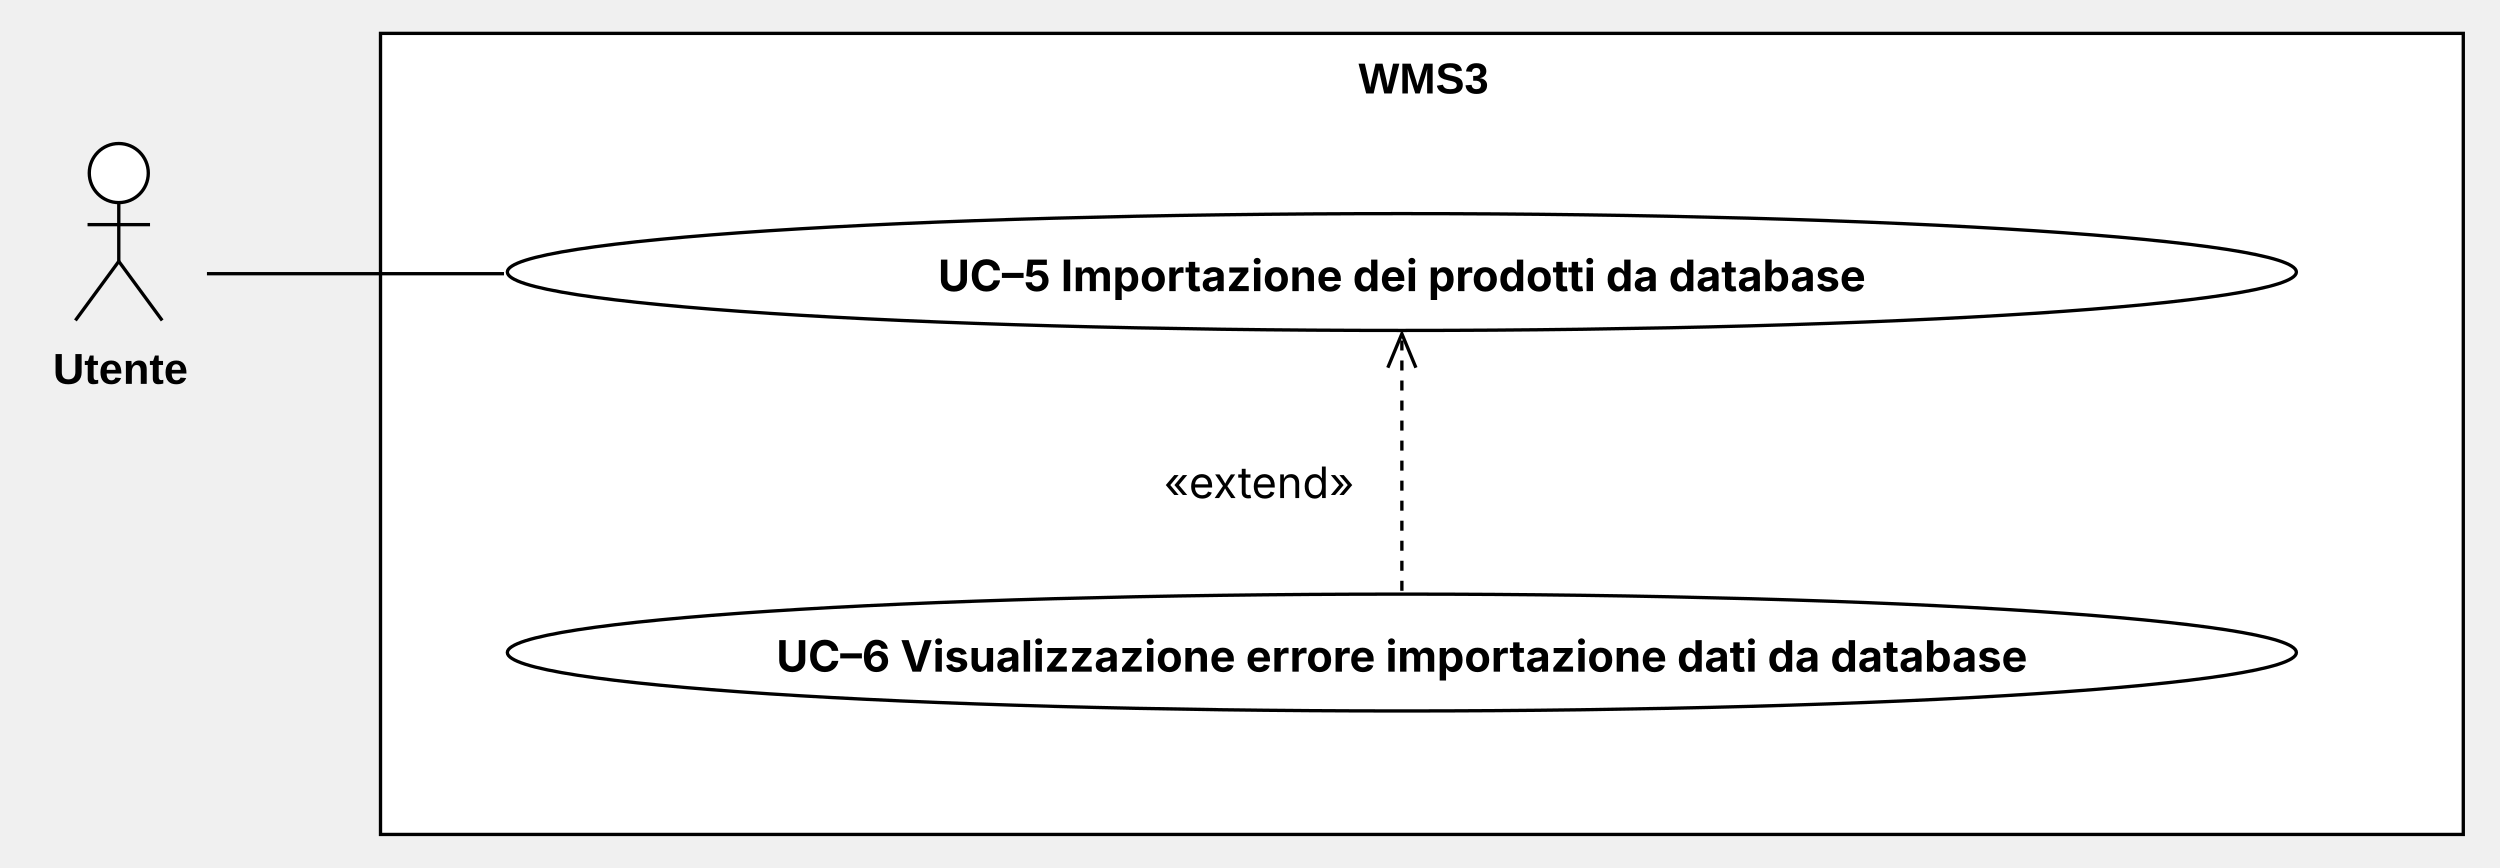
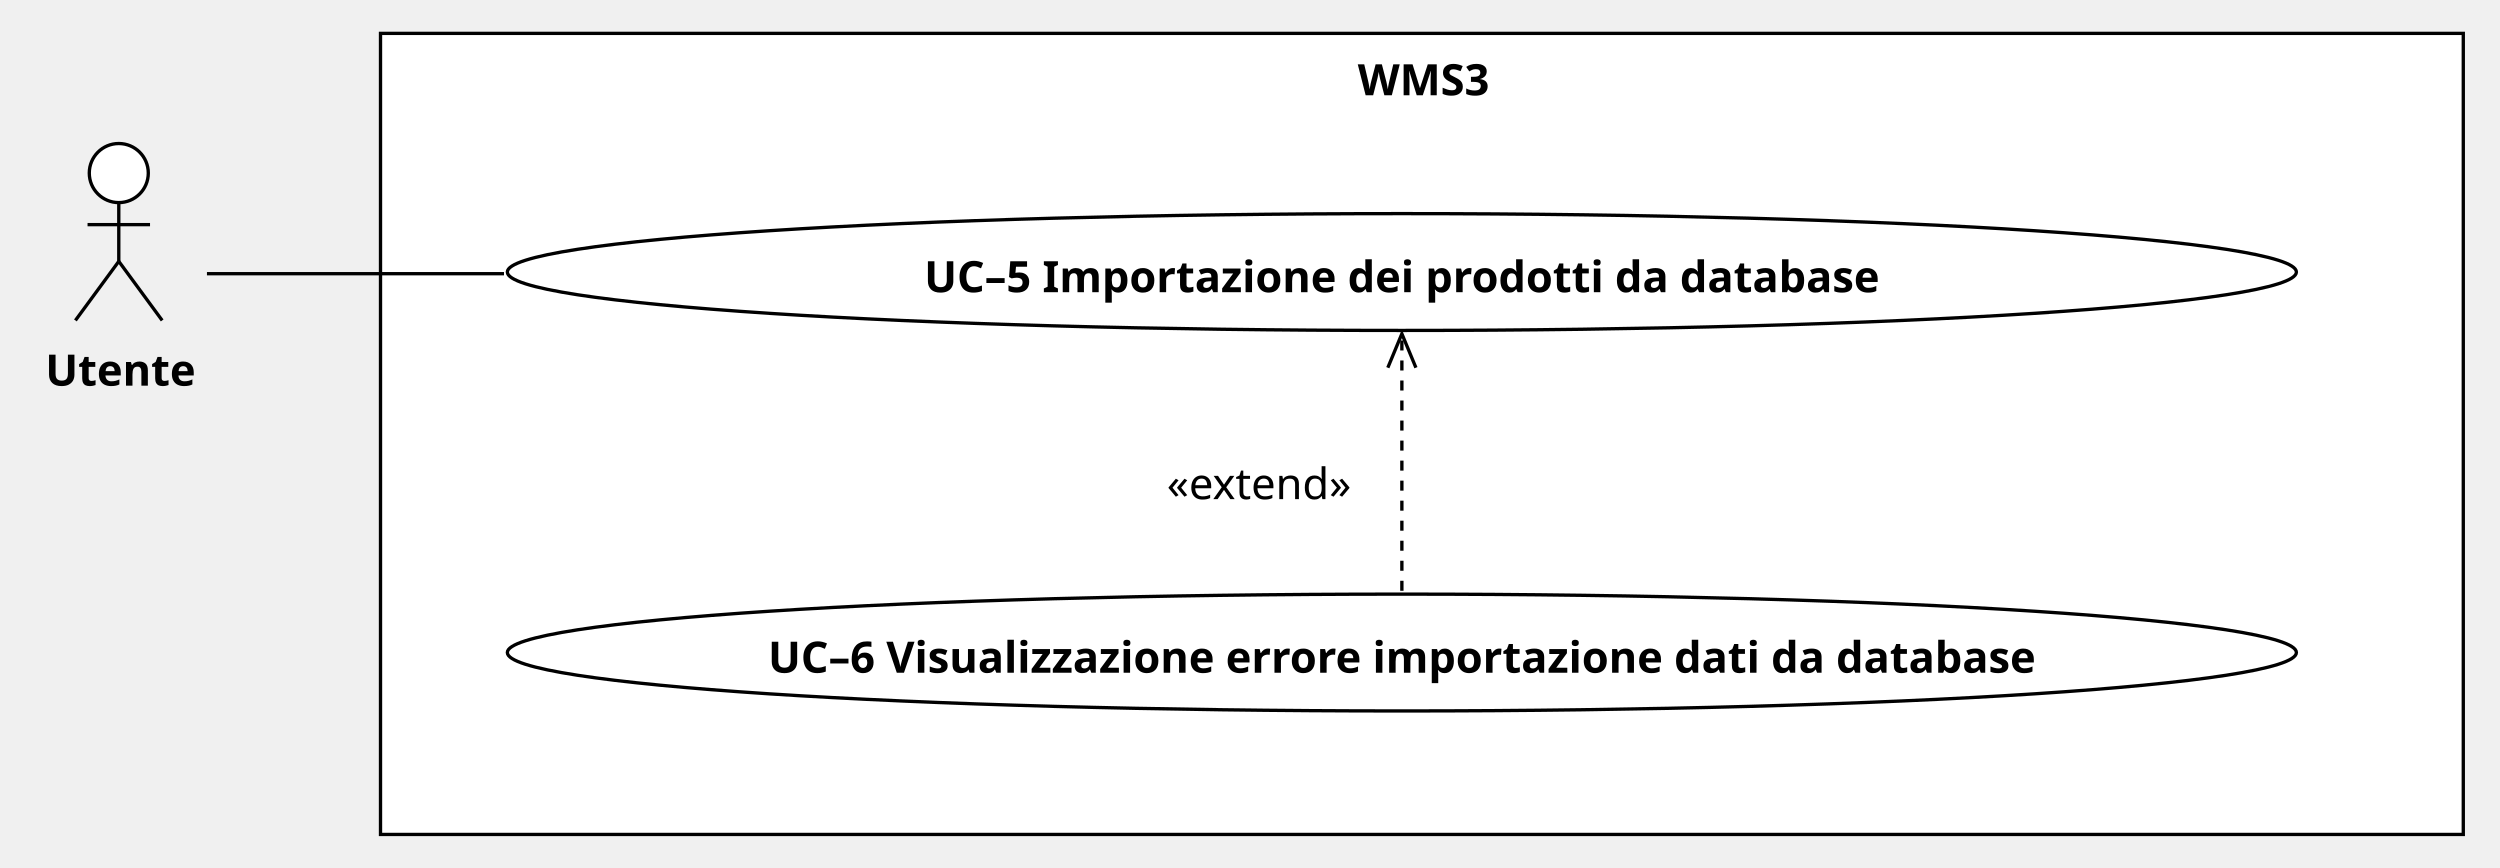
<svg xmlns="http://www.w3.org/2000/svg" version="1.1" width="749" height="260">
  <defs />
  <g>
    <g>
      <rect fill="#ffffff" stroke="none" x="168" y="88" width="624" height="240" transform="matrix(1 0 0 1 -54 -78)" />
    </g>
    <g>
      <path fill="none" stroke="#000000" paint-order="fill stroke markers" d=" M 114 10 L 738 10 L 738 250 L 114 250 L 114 10 Z Z" stroke-miterlimit="10" stroke-dasharray="" />
    </g>
    <g>
      <g>
        <path fill="none" stroke="none" />
-         <text fill="#000000" stroke="none" font-family="Arial" font-size="13px" font-style="normal" font-weight="bold" text-decoration="undefined" x="480.5" y="101.5" text-anchor="middle" dominant-baseline="central" transform="matrix(1 0 0 1 -54 -78)">WMS3</text>
+         <text fill="#000000" stroke="none" font-family="currentFont" font-size="13px" font-style="normal" font-weight="bold" text-decoration="undefined" x="480.5" y="101.5" text-anchor="middle" dominant-baseline="central" transform="matrix(1 0 0 1 -54 -78)">WMS3</text>
      </g>
    </g>
    <g>
      <path fill="#FFFFFF" stroke="none" paint-order="stroke fill markers" d=" M 152 81.5 C 152 71.835 271.988 64 420 64 C 568.012 64 688 71.835 688 81.5 C 688 91.165 568.012 99 420 99 C 271.988 99 152 91.165 152 81.5 Z" />
    </g>
    <g>
      <path fill="none" stroke="#000000" paint-order="fill stroke markers" d=" M 152 81.5 C 152 71.835 271.988 64 420 64 C 568.012 64 688 71.835 688 81.5 C 688 91.165 568.012 99 420 99 C 271.988 99 152 91.165 152 81.5 Z" stroke-miterlimit="10" stroke-dasharray="" />
    </g>
    <g>
      <g>
        <path fill="none" stroke="none" />
-         <text fill="#000000" stroke="none" font-family="Inter" font-size="13px" font-style="normal" font-weight="bold" text-decoration="undefined" x="474" y="160.5" text-anchor="middle" dominant-baseline="central" transform="matrix(1 0 0 1 -54 -78)">UC–5 Importazione dei prodotti da database</text>
+         <text fill="#000000" stroke="none" font-family="currentFont" font-size="13px" font-style="normal" font-weight="bold" text-decoration="undefined" x="474" y="160.5" text-anchor="middle" dominant-baseline="central" transform="matrix(1 0 0 1 -54 -78)">UC–5 Importazione dei prodotti da database</text>
      </g>
    </g>
    <g>
      <path fill="#FFFFFF" stroke="none" paint-order="stroke fill markers" d=" M 152 195.5 C 152 185.835 271.988 178 420 178 C 568.012 178 688 185.835 688 195.5 C 688 205.165 568.012 213 420 213 C 271.988 213 152 205.165 152 195.5 Z" />
    </g>
    <g>
      <path fill="none" stroke="#000000" paint-order="fill stroke markers" d=" M 152 195.5 C 152 185.835 271.988 178 420 178 C 568.012 178 688 185.835 688 195.5 C 688 205.165 568.012 213 420 213 C 271.988 213 152 205.165 152 195.5 Z" stroke-miterlimit="10" stroke-dasharray="" />
    </g>
    <g>
      <g>
        <path fill="none" stroke="none" />
-         <text fill="#000000" stroke="none" font-family="Inter" font-size="13px" font-style="normal" font-weight="bold" text-decoration="undefined" x="474" y="274.5" text-anchor="middle" dominant-baseline="central" transform="matrix(1 0 0 1 -54 -78)">UC–6 Visualizzazione errore importazione dati da database</text>
+         <text fill="#000000" stroke="none" font-family="currentFont" font-size="13px" font-style="normal" font-weight="bold" text-decoration="undefined" x="474" y="274.5" text-anchor="middle" dominant-baseline="central" transform="matrix(1 0 0 1 -54 -78)">UC–6 Visualizzazione errore importazione dati da database</text>
      </g>
    </g>
    <g>
      <path fill="none" stroke="#000000" paint-order="fill stroke markers" d=" M 420 177 L 420 100" stroke-miterlimit="10" stroke-dasharray="3" />
    </g>
    <g>
      <path fill="none" stroke="#000000" paint-order="fill stroke markers" d=" M 424.21 110.163 L 420 100 L 415.79 110.163" stroke-miterlimit="10" stroke-dasharray="" />
    </g>
    <g>
      <rect fill="#FFFFFF" stroke="none" x="400" y="216" width="62.4" height="13" transform="matrix(1 0 0 1 -54 -78)" />
    </g>
    <g>
      <g>
        <path fill="none" stroke="none" />
-         <text fill="#000000" stroke="none" font-family="Inter" font-size="13px" font-style="normal" font-weight="normal" text-decoration="undefined" x="431.2" y="222.5" text-anchor="middle" dominant-baseline="central" transform="matrix(1 0 0 1 -54 -78)">«extend»</text>
+         <text fill="#000000" stroke="none" font-family="currentFont" font-size="13px" font-style="normal" font-weight="normal" text-decoration="undefined" x="431.2" y="222.5" text-anchor="middle" dominant-baseline="central" transform="matrix(1 0 0 1 -54 -78)">«extend»</text>
      </g>
    </g>
    <g>
      <path fill="#ffffff" stroke="none" paint-order="stroke fill markers" d=" M 26.749 51.85 C 26.749 46.962 30.706 43 35.589 43 C 40.471 43 44.429 46.962 44.429 51.85 C 44.429 56.738 40.471 60.7 35.589 60.7 C 30.706 60.7 26.749 56.738 26.749 51.85 Z" />
    </g>
    <g>
      <path fill="none" stroke="#000000" paint-order="fill stroke markers" d=" M 26.749 51.85 C 26.749 46.962 30.706 43 35.589 43 C 40.471 43 44.429 46.962 44.429 51.85 C 44.429 56.738 40.471 60.7 35.589 60.7 C 30.706 60.7 26.749 56.738 26.749 51.85 Z" stroke-miterlimit="10" stroke-dasharray="" />
    </g>
    <g>
      <path fill="none" stroke="#000000" paint-order="fill stroke markers" d=" M 35.589 60.7 L 35.589 78.3" stroke-miterlimit="10" stroke-dasharray="" />
    </g>
    <g>
      <path fill="none" stroke="#000000" paint-order="fill stroke markers" d=" M 26.229 67.3 L 44.949 67.3" stroke-miterlimit="10" stroke-dasharray="" />
    </g>
    <g>
      <path fill="none" stroke="#000000" paint-order="fill stroke markers" d=" M 35.589 78.3 L 22.589 96" stroke-miterlimit="10" stroke-dasharray="" />
    </g>
    <g>
      <path fill="none" stroke="#000000" paint-order="fill stroke markers" d=" M 35.589 78.3 L 48.589 96" stroke-miterlimit="10" stroke-dasharray="" />
    </g>
    <g>
      <g>
        <path fill="none" stroke="none" />
-         <text fill="#000000" stroke="none" font-family="Arial" font-size="13px" font-style="normal" font-weight="bold" text-decoration="undefined" x="90.089" y="188.5" text-anchor="middle" dominant-baseline="central" transform="matrix(1 0 0 1 -54 -78)">Utente</text>
+         <text fill="#000000" stroke="none" font-family="currentFont" font-size="13px" font-style="normal" font-weight="bold" text-decoration="undefined" x="90.089" y="188.5" text-anchor="middle" dominant-baseline="central" transform="matrix(1 0 0 1 -54 -78)">Utente</text>
      </g>
    </g>
    <g>
      <path fill="none" stroke="#000000" paint-order="fill stroke markers" d=" M 151 82 L 62 82" stroke-miterlimit="10" stroke-dasharray="" />
    </g>
  </g>
</svg>
